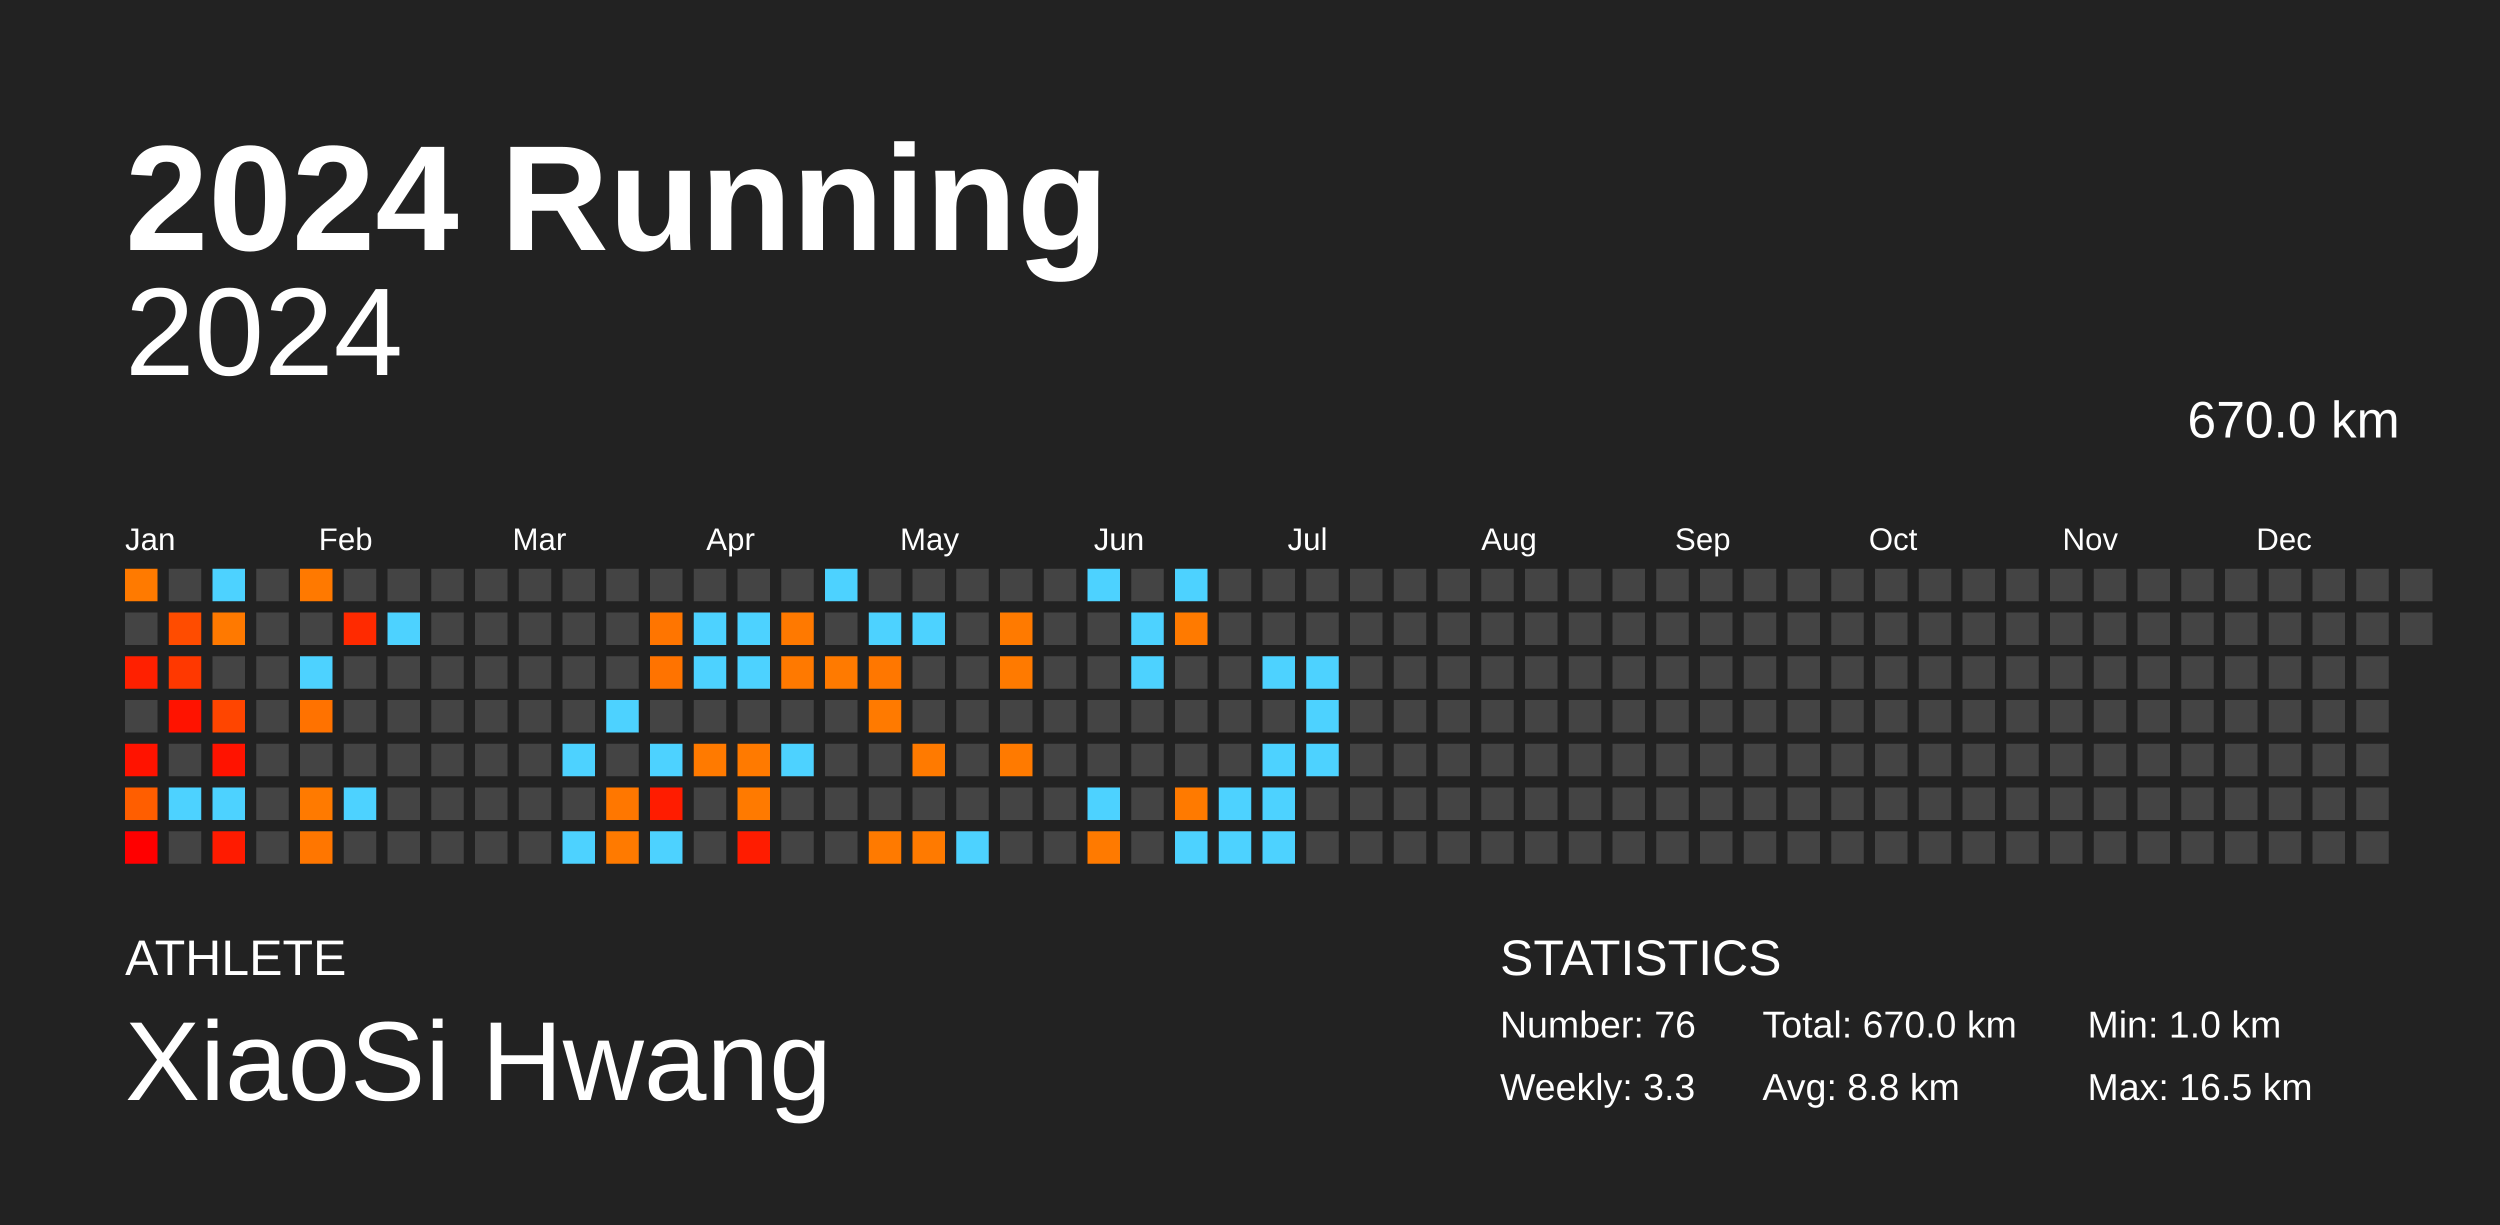
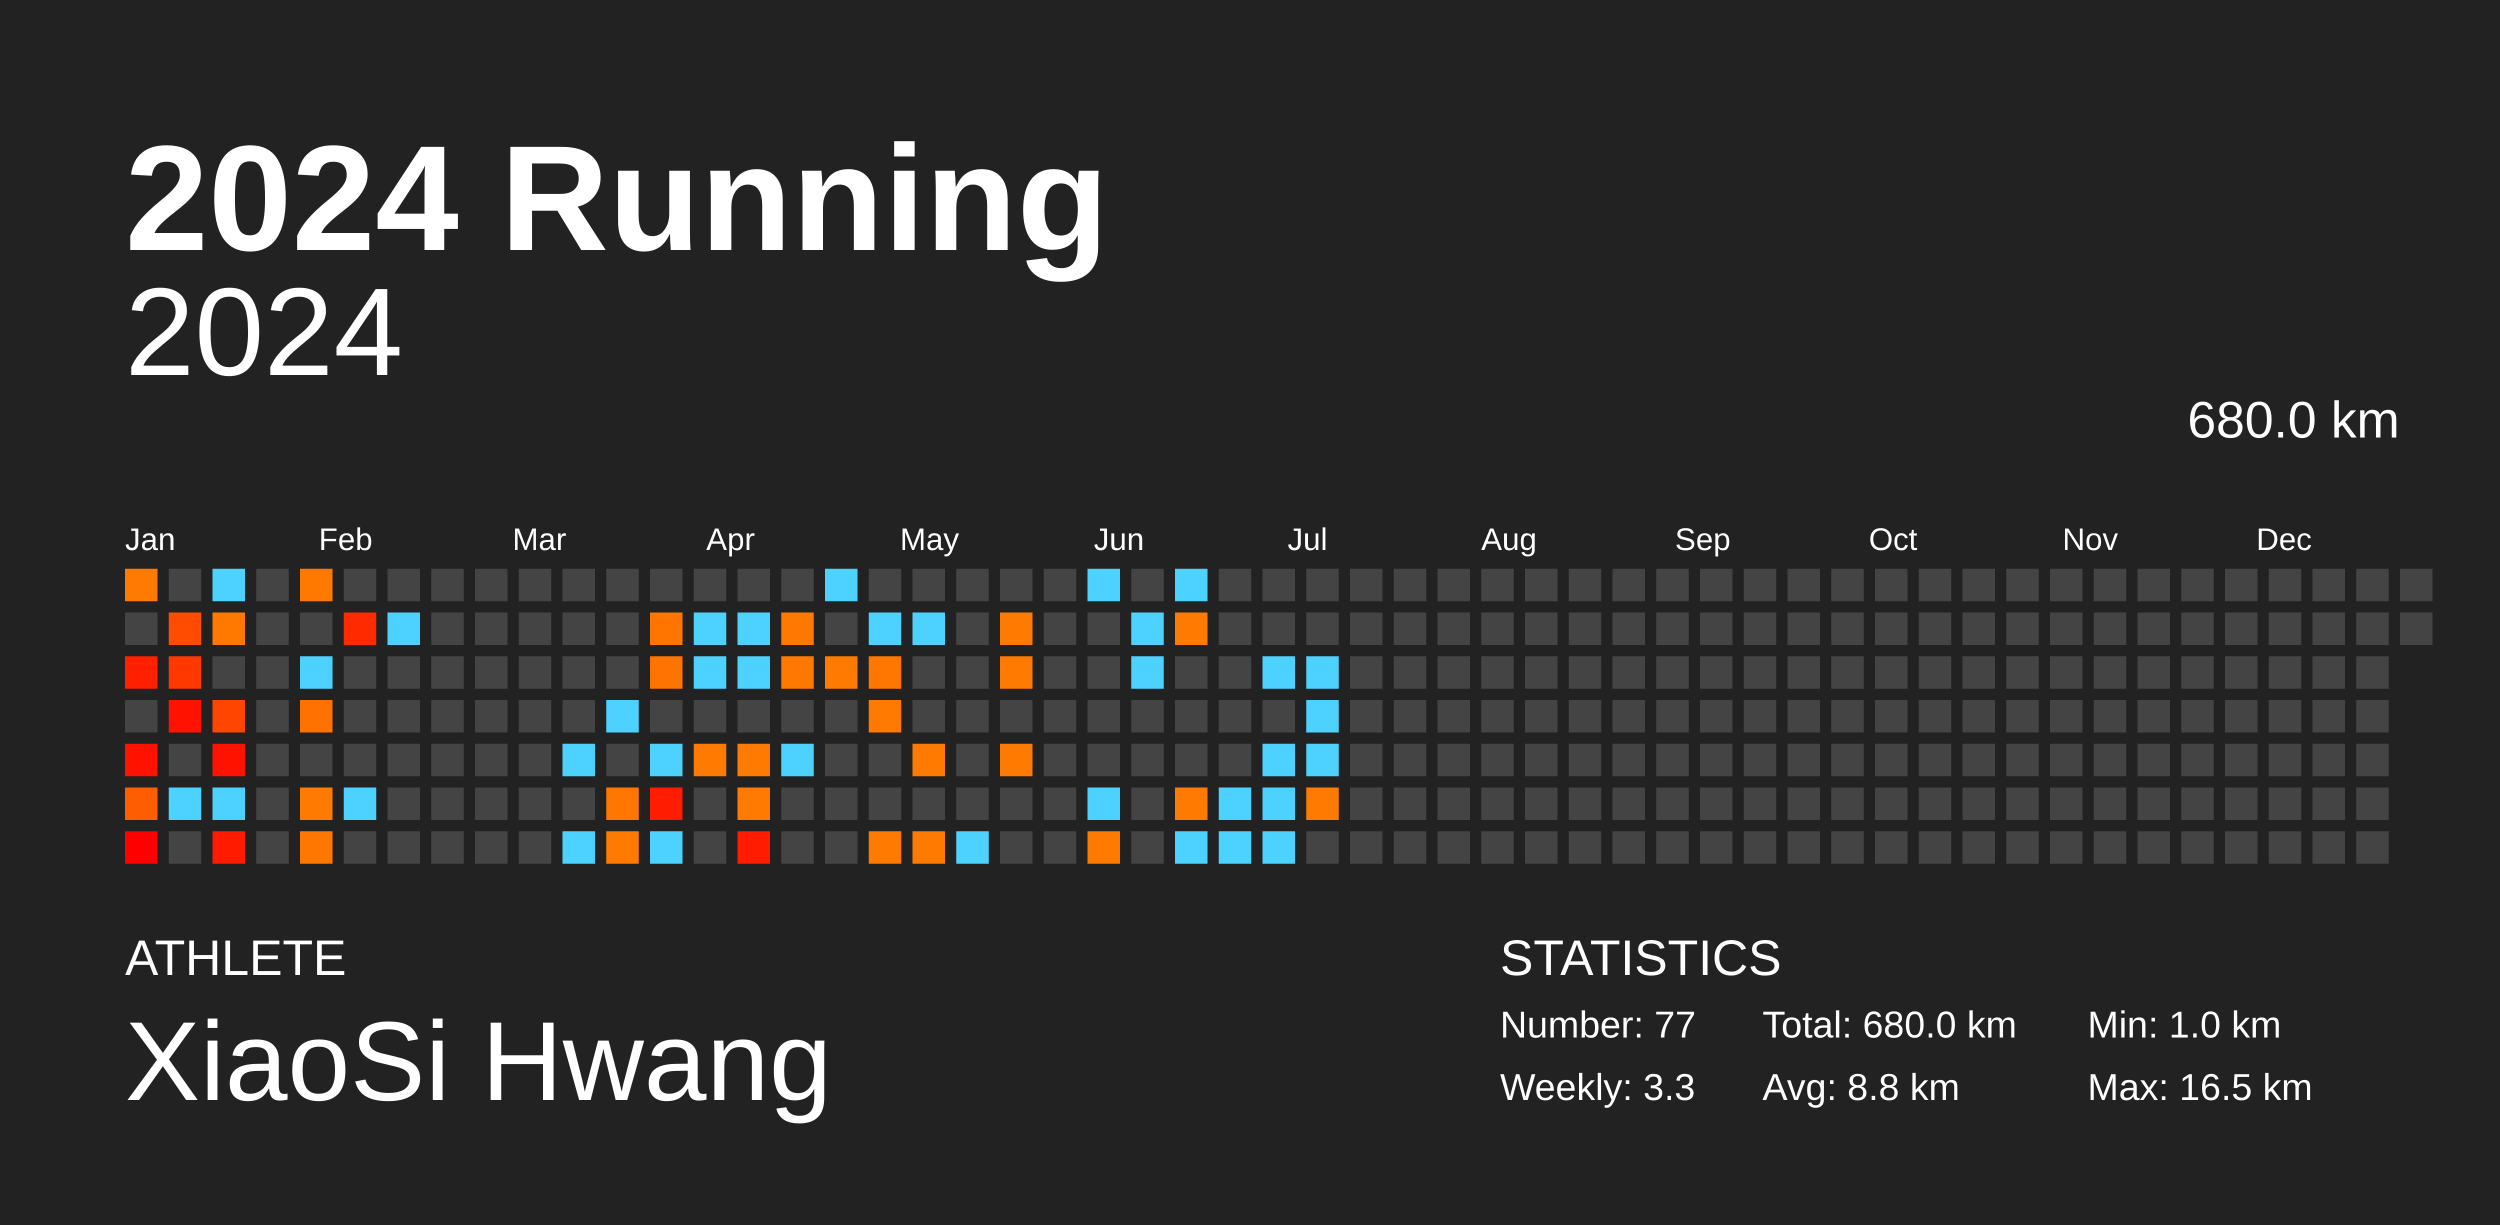
<svg xmlns="http://www.w3.org/2000/svg" baseProfile="full" height="98mm" version="1.1" viewBox="0,0,200,98" width="200mm">
  <defs />
  <rect fill="#222222" height="98" width="200" x="0" y="0" />
  <text fill="#FFFFFF" style="font-size:12px; font-family:Arial; font-weight:bold;" x="10" y="20">2024 Running</text>
  <text fill="#FFFFFF" style="font-size:4px; font-family:Arial" x="10" y="78">ATHLETE</text>
  <text fill="#FFFFFF" style="font-size:9px; font-family:Arial" x="10" y="88">XiaoSi Hwang</text>
  <text fill="#FFFFFF" style="font-size:4px; font-family:Arial" x="120" y="78">STATISTICS</text>
-   <text fill="#FFFFFF" style="font-size:3px; font-family:Arial" x="120" y="83">Number: 76</text>
+   <text fill="#FFFFFF" style="font-size:3px; font-family:Arial" x="120" y="83">Number: 77</text>
  <text fill="#FFFFFF" style="font-size:3px; font-family:Arial" x="120" y="88">Weekly: 3.3</text>
-   <text fill="#FFFFFF" style="font-size:3px; font-family:Arial" x="141" y="83">Total: 670.0 km</text>
+   <text fill="#FFFFFF" style="font-size:3px; font-family:Arial" x="141" y="83">Total: 680.0 km</text>
  <text fill="#FFFFFF" style="font-size:3px; font-family:Arial" x="141" y="88">Avg: 8.8 km</text>
  <text fill="#FFFFFF" style="font-size:3px; font-family:Arial" x="167" y="83">Min: 1.0 km</text>
  <text fill="#FFFFFF" style="font-size:3px; font-family:Arial" x="167" y="88">Max: 16.5 km</text>
  <text alignment-baseline="hanging" fill="#FFFFFF" style="font-size:10.0px; font-family:Arial;" x="10" y="30">2024</text>
-   <text alignment-baseline="hanging" fill="#FFFFFF" style="font-size:4.125px; font-family:Arial;" x="175" y="35">670.0 km</text>
+   <text alignment-baseline="hanging" fill="#FFFFFF" style="font-size:4.125px; font-family:Arial;" x="175" y="35">680.0 km</text>
  <text fill="#FFFFFF" style="font-size:2.5px; font-family:Arial" x="10.0" y="44">Jan</text>
  <text fill="#FFFFFF" style="font-size:2.5px; font-family:Arial" x="25.5" y="44">Feb</text>
  <text fill="#FFFFFF" style="font-size:2.5px; font-family:Arial" x="41.0" y="44">Mar</text>
  <text fill="#FFFFFF" style="font-size:2.5px; font-family:Arial" x="56.5" y="44">Apr</text>
  <text fill="#FFFFFF" style="font-size:2.5px; font-family:Arial" x="72.0" y="44">May</text>
  <text fill="#FFFFFF" style="font-size:2.5px; font-family:Arial" x="87.5" y="44">Jun</text>
  <text fill="#FFFFFF" style="font-size:2.5px; font-family:Arial" x="103.0" y="44">Jul</text>
  <text fill="#FFFFFF" style="font-size:2.5px; font-family:Arial" x="118.5" y="44">Aug</text>
  <text fill="#FFFFFF" style="font-size:2.5px; font-family:Arial" x="134.0" y="44">Sep</text>
  <text fill="#FFFFFF" style="font-size:2.5px; font-family:Arial" x="149.5" y="44">Oct</text>
  <text fill="#FFFFFF" style="font-size:2.5px; font-family:Arial" x="165.0" y="44">Nov</text>
  <text fill="#FFFFFF" style="font-size:2.5px; font-family:Arial" x="180.5" y="44">Dec</text>
  <rect fill="#ff7a00" height="2.6" width="2.6" x="10.0" y="45.5" />
  <rect fill="#444444" height="2.6" width="2.6" x="10.0" y="49.0" />
  <rect fill="#ff2000" height="2.6" width="2.6" x="10.0" y="52.5" />
  <rect fill="#444444" height="2.6" width="2.6" x="10.0" y="56.0" />
  <rect fill="#ff1300" height="2.6" width="2.6" x="10.0" y="59.5" />
  <rect fill="#ff5e00" height="2.6" width="2.6" x="10.0" y="63.0" />
  <rect fill="#ff0000" height="2.6" width="2.6" x="10.0" y="66.5" />
  <rect fill="#444444" height="2.6" width="2.6" x="13.5" y="45.5" />
  <rect fill="#ff4c00" height="2.6" width="2.6" x="13.5" y="49.0" />
  <rect fill="#ff3800" height="2.6" width="2.6" x="13.5" y="52.5" />
  <rect fill="#ff1300" height="2.6" width="2.6" x="13.5" y="56.0" />
  <rect fill="#444444" height="2.6" width="2.6" x="13.5" y="59.5" />
  <rect fill="#4dd2ff" height="2.6" width="2.6" x="13.5" y="63.0" />
  <rect fill="#444444" height="2.6" width="2.6" x="13.5" y="66.5" />
  <rect fill="#4dd2ff" height="2.6" width="2.6" x="17.0" y="45.5" />
  <rect fill="#ff7900" height="2.6" width="2.6" x="17.0" y="49.0" />
  <rect fill="#444444" height="2.6" width="2.6" x="17.0" y="52.5" />
  <rect fill="#ff4500" height="2.6" width="2.6" x="17.0" y="56.0" />
  <rect fill="#ff1300" height="2.6" width="2.6" x="17.0" y="59.5" />
  <rect fill="#4dd2ff" height="2.6" width="2.6" x="17.0" y="63.0" />
  <rect fill="#ff1b00" height="2.6" width="2.6" x="17.0" y="66.5" />
  <rect fill="#444444" height="2.6" width="2.6" x="20.5" y="45.5" />
  <rect fill="#444444" height="2.6" width="2.6" x="20.5" y="49.0" />
  <rect fill="#444444" height="2.6" width="2.6" x="20.5" y="52.5" />
  <rect fill="#444444" height="2.6" width="2.6" x="20.5" y="56.0" />
  <rect fill="#444444" height="2.6" width="2.6" x="20.5" y="59.5" />
  <rect fill="#444444" height="2.6" width="2.6" x="20.5" y="63.0" />
  <rect fill="#444444" height="2.6" width="2.6" x="20.5" y="66.5" />
  <rect fill="#ff7900" height="2.6" width="2.6" x="24.0" y="45.5" />
  <rect fill="#444444" height="2.6" width="2.6" x="24.0" y="49.0" />
  <rect fill="#4dd2ff" height="2.6" width="2.6" x="24.0" y="52.5" />
  <rect fill="#ff7200" height="2.6" width="2.6" x="24.0" y="56.0" />
  <rect fill="#444444" height="2.6" width="2.6" x="24.0" y="59.5" />
  <rect fill="#ff7a00" height="2.6" width="2.6" x="24.0" y="63.0" />
  <rect fill="#ff7600" height="2.6" width="2.6" x="24.0" y="66.5" />
  <rect fill="#444444" height="2.6" width="2.6" x="27.5" y="45.5" />
  <rect fill="#ff2a00" height="2.6" width="2.6" x="27.5" y="49.0" />
  <rect fill="#444444" height="2.6" width="2.6" x="27.5" y="52.5" />
  <rect fill="#444444" height="2.6" width="2.6" x="27.5" y="56.0" />
  <rect fill="#444444" height="2.6" width="2.6" x="27.5" y="59.5" />
  <rect fill="#4dd2ff" height="2.6" width="2.6" x="27.5" y="63.0" />
  <rect fill="#444444" height="2.6" width="2.6" x="27.5" y="66.5" />
  <rect fill="#444444" height="2.6" width="2.6" x="31.0" y="45.5" />
  <rect fill="#4dd2ff" height="2.6" width="2.6" x="31.0" y="49.0" />
  <rect fill="#444444" height="2.6" width="2.6" x="31.0" y="52.5" />
  <rect fill="#444444" height="2.6" width="2.6" x="31.0" y="56.0" />
  <rect fill="#444444" height="2.6" width="2.6" x="31.0" y="59.5" />
  <rect fill="#444444" height="2.6" width="2.6" x="31.0" y="63.0" />
  <rect fill="#444444" height="2.6" width="2.6" x="31.0" y="66.5" />
  <rect fill="#444444" height="2.6" width="2.6" x="34.5" y="45.5" />
  <rect fill="#444444" height="2.6" width="2.6" x="34.5" y="49.0" />
  <rect fill="#444444" height="2.6" width="2.6" x="34.5" y="52.5" />
  <rect fill="#444444" height="2.6" width="2.6" x="34.5" y="56.0" />
  <rect fill="#444444" height="2.6" width="2.6" x="34.5" y="59.5" />
  <rect fill="#444444" height="2.6" width="2.6" x="34.5" y="63.0" />
  <rect fill="#444444" height="2.6" width="2.6" x="34.5" y="66.5" />
  <rect fill="#444444" height="2.6" width="2.6" x="38.0" y="45.5" />
  <rect fill="#444444" height="2.6" width="2.6" x="38.0" y="49.0" />
  <rect fill="#444444" height="2.6" width="2.6" x="38.0" y="52.5" />
  <rect fill="#444444" height="2.6" width="2.6" x="38.0" y="56.0" />
  <rect fill="#444444" height="2.6" width="2.6" x="38.0" y="59.5" />
  <rect fill="#444444" height="2.6" width="2.6" x="38.0" y="63.0" />
  <rect fill="#444444" height="2.6" width="2.6" x="38.0" y="66.5" />
  <rect fill="#444444" height="2.6" width="2.6" x="41.5" y="45.5" />
  <rect fill="#444444" height="2.6" width="2.6" x="41.5" y="49.0" />
  <rect fill="#444444" height="2.6" width="2.6" x="41.5" y="52.5" />
  <rect fill="#444444" height="2.6" width="2.6" x="41.5" y="56.0" />
  <rect fill="#444444" height="2.6" width="2.6" x="41.5" y="59.5" />
  <rect fill="#444444" height="2.6" width="2.6" x="41.5" y="63.0" />
  <rect fill="#444444" height="2.6" width="2.6" x="41.5" y="66.5" />
  <rect fill="#444444" height="2.6" width="2.6" x="45.0" y="45.5" />
  <rect fill="#444444" height="2.6" width="2.6" x="45.0" y="49.0" />
  <rect fill="#444444" height="2.6" width="2.6" x="45.0" y="52.5" />
  <rect fill="#444444" height="2.6" width="2.6" x="45.0" y="56.0" />
  <rect fill="#4dd2ff" height="2.6" width="2.6" x="45.0" y="59.5" />
  <rect fill="#444444" height="2.6" width="2.6" x="45.0" y="63.0" />
  <rect fill="#4dd2ff" height="2.6" width="2.6" x="45.0" y="66.5" />
  <rect fill="#444444" height="2.6" width="2.6" x="48.5" y="45.5" />
  <rect fill="#444444" height="2.6" width="2.6" x="48.5" y="49.0" />
  <rect fill="#444444" height="2.6" width="2.6" x="48.5" y="52.5" />
  <rect fill="#4dd2ff" height="2.6" width="2.6" x="48.5" y="56.0" />
  <rect fill="#444444" height="2.6" width="2.6" x="48.5" y="59.5" />
  <rect fill="#ff7700" height="2.6" width="2.6" x="48.5" y="63.0" />
  <rect fill="#ff7a00" height="2.6" width="2.6" x="48.5" y="66.5" />
  <rect fill="#444444" height="2.6" width="2.6" x="52.0" y="45.5" />
  <rect fill="#ff7500" height="2.6" width="2.6" x="52.0" y="49.0" />
  <rect fill="#ff7300" height="2.6" width="2.6" x="52.0" y="52.5" />
  <rect fill="#444444" height="2.6" width="2.6" x="52.0" y="56.0" />
  <rect fill="#4dd2ff" height="2.6" width="2.6" x="52.0" y="59.5" />
  <rect fill="#ff1c00" height="2.6" width="2.6" x="52.0" y="63.0" />
  <rect fill="#4dd2ff" height="2.6" width="2.6" x="52.0" y="66.5" />
  <rect fill="#444444" height="2.6" width="2.6" x="55.5" y="45.5" />
  <rect fill="#4dd2ff" height="2.6" width="2.6" x="55.5" y="49.0" />
  <rect fill="#4dd2ff" height="2.6" width="2.6" x="55.5" y="52.5" />
  <rect fill="#444444" height="2.6" width="2.6" x="55.5" y="56.0" />
  <rect fill="#ff7a00" height="2.6" width="2.6" x="55.5" y="59.5" />
  <rect fill="#444444" height="2.6" width="2.6" x="55.5" y="63.0" />
  <rect fill="#444444" height="2.6" width="2.6" x="55.5" y="66.5" />
  <rect fill="#444444" height="2.6" width="2.6" x="59.0" y="45.5" />
  <rect fill="#4dd2ff" height="2.6" width="2.6" x="59.0" y="49.0" />
  <rect fill="#4dd2ff" height="2.6" width="2.6" x="59.0" y="52.5" />
  <rect fill="#444444" height="2.6" width="2.6" x="59.0" y="56.0" />
  <rect fill="#ff7a00" height="2.6" width="2.6" x="59.0" y="59.5" />
  <rect fill="#ff7a00" height="2.6" width="2.6" x="59.0" y="63.0" />
  <rect fill="#ff1c00" height="2.6" width="2.6" x="59.0" y="66.5" />
  <rect fill="#444444" height="2.6" width="2.6" x="62.5" y="45.5" />
  <rect fill="#ff7900" height="2.6" width="2.6" x="62.5" y="49.0" />
  <rect fill="#ff7900" height="2.6" width="2.6" x="62.5" y="52.5" />
  <rect fill="#444444" height="2.6" width="2.6" x="62.5" y="56.0" />
  <rect fill="#4dd2ff" height="2.6" width="2.6" x="62.5" y="59.5" />
  <rect fill="#444444" height="2.6" width="2.6" x="62.5" y="63.0" />
  <rect fill="#444444" height="2.6" width="2.6" x="62.5" y="66.5" />
  <rect fill="#4dd2ff" height="2.6" width="2.6" x="66.0" y="45.5" />
  <rect fill="#444444" height="2.6" width="2.6" x="66.0" y="49.0" />
  <rect fill="#ff7a00" height="2.6" width="2.6" x="66.0" y="52.5" />
  <rect fill="#444444" height="2.6" width="2.6" x="66.0" y="56.0" />
  <rect fill="#444444" height="2.6" width="2.6" x="66.0" y="59.5" />
  <rect fill="#444444" height="2.6" width="2.6" x="66.0" y="63.0" />
  <rect fill="#444444" height="2.6" width="2.6" x="66.0" y="66.5" />
  <rect fill="#444444" height="2.6" width="2.6" x="69.5" y="45.5" />
  <rect fill="#4dd2ff" height="2.6" width="2.6" x="69.5" y="49.0" />
  <rect fill="#ff7700" height="2.6" width="2.6" x="69.5" y="52.5" />
  <rect fill="#ff7a00" height="2.6" width="2.6" x="69.5" y="56.0" />
  <rect fill="#444444" height="2.6" width="2.6" x="69.5" y="59.5" />
  <rect fill="#444444" height="2.6" width="2.6" x="69.5" y="63.0" />
  <rect fill="#ff7a00" height="2.6" width="2.6" x="69.5" y="66.5" />
  <rect fill="#444444" height="2.6" width="2.6" x="73.0" y="45.5" />
  <rect fill="#4dd2ff" height="2.6" width="2.6" x="73.0" y="49.0" />
  <rect fill="#444444" height="2.6" width="2.6" x="73.0" y="52.5" />
  <rect fill="#444444" height="2.6" width="2.6" x="73.0" y="56.0" />
  <rect fill="#ff7a00" height="2.6" width="2.6" x="73.0" y="59.5" />
  <rect fill="#444444" height="2.6" width="2.6" x="73.0" y="63.0" />
  <rect fill="#ff7a00" height="2.6" width="2.6" x="73.0" y="66.5" />
  <rect fill="#444444" height="2.6" width="2.6" x="76.5" y="45.5" />
  <rect fill="#444444" height="2.6" width="2.6" x="76.5" y="49.0" />
  <rect fill="#444444" height="2.6" width="2.6" x="76.5" y="52.5" />
  <rect fill="#444444" height="2.6" width="2.6" x="76.5" y="56.0" />
  <rect fill="#444444" height="2.6" width="2.6" x="76.5" y="59.5" />
  <rect fill="#444444" height="2.6" width="2.6" x="76.5" y="63.0" />
  <rect fill="#4dd2ff" height="2.6" width="2.6" x="76.5" y="66.5" />
  <rect fill="#444444" height="2.6" width="2.6" x="80.0" y="45.5" />
  <rect fill="#ff7a00" height="2.6" width="2.6" x="80.0" y="49.0" />
  <rect fill="#ff7a00" height="2.6" width="2.6" x="80.0" y="52.5" />
  <rect fill="#444444" height="2.6" width="2.6" x="80.0" y="56.0" />
  <rect fill="#ff7a00" height="2.6" width="2.6" x="80.0" y="59.5" />
  <rect fill="#444444" height="2.6" width="2.6" x="80.0" y="63.0" />
  <rect fill="#444444" height="2.6" width="2.6" x="80.0" y="66.5" />
  <rect fill="#444444" height="2.6" width="2.6" x="83.5" y="45.5" />
  <rect fill="#444444" height="2.6" width="2.6" x="83.5" y="49.0" />
  <rect fill="#444444" height="2.6" width="2.6" x="83.5" y="52.5" />
  <rect fill="#444444" height="2.6" width="2.6" x="83.5" y="56.0" />
  <rect fill="#444444" height="2.6" width="2.6" x="83.5" y="59.5" />
  <rect fill="#444444" height="2.6" width="2.6" x="83.5" y="63.0" />
  <rect fill="#444444" height="2.6" width="2.6" x="83.5" y="66.5" />
  <rect fill="#4dd2ff" height="2.6" width="2.6" x="87.0" y="45.5" />
  <rect fill="#444444" height="2.6" width="2.6" x="87.0" y="49.0" />
  <rect fill="#444444" height="2.6" width="2.6" x="87.0" y="52.5" />
  <rect fill="#444444" height="2.6" width="2.6" x="87.0" y="56.0" />
  <rect fill="#444444" height="2.6" width="2.6" x="87.0" y="59.5" />
  <rect fill="#4dd2ff" height="2.6" width="2.6" x="87.0" y="63.0" />
  <rect fill="#ff7a00" height="2.6" width="2.6" x="87.0" y="66.5" />
  <rect fill="#444444" height="2.6" width="2.6" x="90.5" y="45.5" />
  <rect fill="#4dd2ff" height="2.6" width="2.6" x="90.5" y="49.0" />
  <rect fill="#4dd2ff" height="2.6" width="2.6" x="90.5" y="52.5" />
  <rect fill="#444444" height="2.6" width="2.6" x="90.5" y="56.0" />
  <rect fill="#444444" height="2.6" width="2.6" x="90.5" y="59.5" />
  <rect fill="#444444" height="2.6" width="2.6" x="90.5" y="63.0" />
  <rect fill="#444444" height="2.6" width="2.6" x="90.5" y="66.5" />
  <rect fill="#4dd2ff" height="2.6" width="2.6" x="94.0" y="45.5" />
  <rect fill="#ff7a00" height="2.6" width="2.6" x="94.0" y="49.0" />
  <rect fill="#444444" height="2.6" width="2.6" x="94.0" y="52.5" />
  <rect fill="#444444" height="2.6" width="2.6" x="94.0" y="56.0" />
  <rect fill="#444444" height="2.6" width="2.6" x="94.0" y="59.5" />
  <rect fill="#ff7a00" height="2.6" width="2.6" x="94.0" y="63.0" />
  <rect fill="#4dd2ff" height="2.6" width="2.6" x="94.0" y="66.5" />
  <rect fill="#444444" height="2.6" width="2.6" x="97.5" y="45.5" />
  <rect fill="#444444" height="2.6" width="2.6" x="97.5" y="49.0" />
  <rect fill="#444444" height="2.6" width="2.6" x="97.5" y="52.5" />
  <rect fill="#444444" height="2.6" width="2.6" x="97.5" y="56.0" />
  <rect fill="#444444" height="2.6" width="2.6" x="97.5" y="59.5" />
  <rect fill="#4dd2ff" height="2.6" width="2.6" x="97.5" y="63.0" />
  <rect fill="#4dd2ff" height="2.6" width="2.6" x="97.5" y="66.5" />
  <rect fill="#444444" height="2.6" width="2.6" x="101.0" y="45.5" />
  <rect fill="#444444" height="2.6" width="2.6" x="101.0" y="49.0" />
  <rect fill="#4dd2ff" height="2.6" width="2.6" x="101.0" y="52.5" />
  <rect fill="#444444" height="2.6" width="2.6" x="101.0" y="56.0" />
  <rect fill="#4dd2ff" height="2.6" width="2.6" x="101.0" y="59.5" />
  <rect fill="#4dd2ff" height="2.6" width="2.6" x="101.0" y="63.0" />
  <rect fill="#4dd2ff" height="2.6" width="2.6" x="101.0" y="66.5" />
  <rect fill="#444444" height="2.6" width="2.6" x="104.5" y="45.5" />
  <rect fill="#444444" height="2.6" width="2.6" x="104.5" y="49.0" />
  <rect fill="#4dd2ff" height="2.6" width="2.6" x="104.5" y="52.5" />
  <rect fill="#4dd2ff" height="2.6" width="2.6" x="104.5" y="56.0" />
  <rect fill="#4dd2ff" height="2.6" width="2.6" x="104.5" y="59.5" />
-   <rect fill="#444444" height="2.6" width="2.6" x="104.5" y="63.0" />
+   <rect fill="#ff7a00" height="2.6" width="2.6" x="104.5" y="63.0" />
  <rect fill="#444444" height="2.6" width="2.6" x="104.5" y="66.5" />
  <rect fill="#444444" height="2.6" width="2.6" x="108.0" y="45.5" />
  <rect fill="#444444" height="2.6" width="2.6" x="108.0" y="49.0" />
  <rect fill="#444444" height="2.6" width="2.6" x="108.0" y="52.5" />
  <rect fill="#444444" height="2.6" width="2.6" x="108.0" y="56.0" />
  <rect fill="#444444" height="2.6" width="2.6" x="108.0" y="59.5" />
  <rect fill="#444444" height="2.6" width="2.6" x="108.0" y="63.0" />
  <rect fill="#444444" height="2.6" width="2.6" x="108.0" y="66.5" />
  <rect fill="#444444" height="2.6" width="2.6" x="111.5" y="45.5" />
  <rect fill="#444444" height="2.6" width="2.6" x="111.5" y="49.0" />
  <rect fill="#444444" height="2.6" width="2.6" x="111.5" y="52.5" />
  <rect fill="#444444" height="2.6" width="2.6" x="111.5" y="56.0" />
  <rect fill="#444444" height="2.6" width="2.6" x="111.5" y="59.5" />
  <rect fill="#444444" height="2.6" width="2.6" x="111.5" y="63.0" />
  <rect fill="#444444" height="2.6" width="2.6" x="111.5" y="66.5" />
  <rect fill="#444444" height="2.6" width="2.6" x="115.0" y="45.5" />
  <rect fill="#444444" height="2.6" width="2.6" x="115.0" y="49.0" />
  <rect fill="#444444" height="2.6" width="2.6" x="115.0" y="52.5" />
  <rect fill="#444444" height="2.6" width="2.6" x="115.0" y="56.0" />
  <rect fill="#444444" height="2.6" width="2.6" x="115.0" y="59.5" />
  <rect fill="#444444" height="2.6" width="2.6" x="115.0" y="63.0" />
  <rect fill="#444444" height="2.6" width="2.6" x="115.0" y="66.5" />
  <rect fill="#444444" height="2.6" width="2.6" x="118.5" y="45.5" />
  <rect fill="#444444" height="2.6" width="2.6" x="118.5" y="49.0" />
  <rect fill="#444444" height="2.6" width="2.6" x="118.5" y="52.5" />
  <rect fill="#444444" height="2.6" width="2.6" x="118.5" y="56.0" />
  <rect fill="#444444" height="2.6" width="2.6" x="118.5" y="59.5" />
  <rect fill="#444444" height="2.6" width="2.6" x="118.5" y="63.0" />
  <rect fill="#444444" height="2.6" width="2.6" x="118.5" y="66.5" />
  <rect fill="#444444" height="2.6" width="2.6" x="122.0" y="45.5" />
  <rect fill="#444444" height="2.6" width="2.6" x="122.0" y="49.0" />
  <rect fill="#444444" height="2.6" width="2.6" x="122.0" y="52.5" />
  <rect fill="#444444" height="2.6" width="2.6" x="122.0" y="56.0" />
  <rect fill="#444444" height="2.6" width="2.6" x="122.0" y="59.5" />
  <rect fill="#444444" height="2.6" width="2.6" x="122.0" y="63.0" />
  <rect fill="#444444" height="2.6" width="2.6" x="122.0" y="66.5" />
  <rect fill="#444444" height="2.6" width="2.6" x="125.5" y="45.5" />
  <rect fill="#444444" height="2.6" width="2.6" x="125.5" y="49.0" />
  <rect fill="#444444" height="2.6" width="2.6" x="125.5" y="52.5" />
  <rect fill="#444444" height="2.6" width="2.6" x="125.5" y="56.0" />
  <rect fill="#444444" height="2.6" width="2.6" x="125.5" y="59.5" />
  <rect fill="#444444" height="2.6" width="2.6" x="125.5" y="63.0" />
  <rect fill="#444444" height="2.6" width="2.6" x="125.5" y="66.5" />
  <rect fill="#444444" height="2.6" width="2.6" x="129.0" y="45.5" />
  <rect fill="#444444" height="2.6" width="2.6" x="129.0" y="49.0" />
  <rect fill="#444444" height="2.6" width="2.6" x="129.0" y="52.5" />
  <rect fill="#444444" height="2.6" width="2.6" x="129.0" y="56.0" />
  <rect fill="#444444" height="2.6" width="2.6" x="129.0" y="59.5" />
  <rect fill="#444444" height="2.6" width="2.6" x="129.0" y="63.0" />
  <rect fill="#444444" height="2.6" width="2.6" x="129.0" y="66.5" />
  <rect fill="#444444" height="2.6" width="2.6" x="132.5" y="45.5" />
  <rect fill="#444444" height="2.6" width="2.6" x="132.5" y="49.0" />
  <rect fill="#444444" height="2.6" width="2.6" x="132.5" y="52.5" />
  <rect fill="#444444" height="2.6" width="2.6" x="132.5" y="56.0" />
  <rect fill="#444444" height="2.6" width="2.6" x="132.5" y="59.5" />
  <rect fill="#444444" height="2.6" width="2.6" x="132.5" y="63.0" />
  <rect fill="#444444" height="2.6" width="2.6" x="132.5" y="66.5" />
  <rect fill="#444444" height="2.6" width="2.6" x="136.0" y="45.5" />
  <rect fill="#444444" height="2.6" width="2.6" x="136.0" y="49.0" />
  <rect fill="#444444" height="2.6" width="2.6" x="136.0" y="52.5" />
  <rect fill="#444444" height="2.6" width="2.6" x="136.0" y="56.0" />
  <rect fill="#444444" height="2.6" width="2.6" x="136.0" y="59.5" />
  <rect fill="#444444" height="2.6" width="2.6" x="136.0" y="63.0" />
  <rect fill="#444444" height="2.6" width="2.6" x="136.0" y="66.5" />
  <rect fill="#444444" height="2.6" width="2.6" x="139.5" y="45.5" />
  <rect fill="#444444" height="2.6" width="2.6" x="139.5" y="49.0" />
  <rect fill="#444444" height="2.6" width="2.6" x="139.5" y="52.5" />
  <rect fill="#444444" height="2.6" width="2.6" x="139.5" y="56.0" />
  <rect fill="#444444" height="2.6" width="2.6" x="139.5" y="59.5" />
  <rect fill="#444444" height="2.6" width="2.6" x="139.5" y="63.0" />
  <rect fill="#444444" height="2.6" width="2.6" x="139.5" y="66.5" />
  <rect fill="#444444" height="2.6" width="2.6" x="143.0" y="45.5" />
  <rect fill="#444444" height="2.6" width="2.6" x="143.0" y="49.0" />
  <rect fill="#444444" height="2.6" width="2.6" x="143.0" y="52.5" />
  <rect fill="#444444" height="2.6" width="2.6" x="143.0" y="56.0" />
  <rect fill="#444444" height="2.6" width="2.6" x="143.0" y="59.5" />
  <rect fill="#444444" height="2.6" width="2.6" x="143.0" y="63.0" />
  <rect fill="#444444" height="2.6" width="2.6" x="143.0" y="66.5" />
  <rect fill="#444444" height="2.6" width="2.6" x="146.5" y="45.5" />
  <rect fill="#444444" height="2.6" width="2.6" x="146.5" y="49.0" />
  <rect fill="#444444" height="2.6" width="2.6" x="146.5" y="52.5" />
  <rect fill="#444444" height="2.6" width="2.6" x="146.5" y="56.0" />
  <rect fill="#444444" height="2.6" width="2.6" x="146.5" y="59.5" />
  <rect fill="#444444" height="2.6" width="2.6" x="146.5" y="63.0" />
  <rect fill="#444444" height="2.6" width="2.6" x="146.5" y="66.5" />
  <rect fill="#444444" height="2.6" width="2.6" x="150.0" y="45.5" />
  <rect fill="#444444" height="2.6" width="2.6" x="150.0" y="49.0" />
  <rect fill="#444444" height="2.6" width="2.6" x="150.0" y="52.5" />
  <rect fill="#444444" height="2.6" width="2.6" x="150.0" y="56.0" />
  <rect fill="#444444" height="2.6" width="2.6" x="150.0" y="59.5" />
  <rect fill="#444444" height="2.6" width="2.6" x="150.0" y="63.0" />
  <rect fill="#444444" height="2.6" width="2.6" x="150.0" y="66.5" />
  <rect fill="#444444" height="2.6" width="2.6" x="153.5" y="45.5" />
  <rect fill="#444444" height="2.6" width="2.6" x="153.5" y="49.0" />
  <rect fill="#444444" height="2.6" width="2.6" x="153.5" y="52.5" />
  <rect fill="#444444" height="2.6" width="2.6" x="153.5" y="56.0" />
  <rect fill="#444444" height="2.6" width="2.6" x="153.5" y="59.5" />
  <rect fill="#444444" height="2.6" width="2.6" x="153.5" y="63.0" />
  <rect fill="#444444" height="2.6" width="2.6" x="153.5" y="66.5" />
  <rect fill="#444444" height="2.6" width="2.6" x="157.0" y="45.5" />
  <rect fill="#444444" height="2.6" width="2.6" x="157.0" y="49.0" />
  <rect fill="#444444" height="2.6" width="2.6" x="157.0" y="52.5" />
  <rect fill="#444444" height="2.6" width="2.6" x="157.0" y="56.0" />
  <rect fill="#444444" height="2.6" width="2.6" x="157.0" y="59.5" />
  <rect fill="#444444" height="2.6" width="2.6" x="157.0" y="63.0" />
  <rect fill="#444444" height="2.6" width="2.6" x="157.0" y="66.5" />
  <rect fill="#444444" height="2.6" width="2.6" x="160.5" y="45.5" />
  <rect fill="#444444" height="2.6" width="2.6" x="160.5" y="49.0" />
  <rect fill="#444444" height="2.6" width="2.6" x="160.5" y="52.5" />
  <rect fill="#444444" height="2.6" width="2.6" x="160.5" y="56.0" />
  <rect fill="#444444" height="2.6" width="2.6" x="160.5" y="59.5" />
  <rect fill="#444444" height="2.6" width="2.6" x="160.5" y="63.0" />
  <rect fill="#444444" height="2.6" width="2.6" x="160.5" y="66.5" />
  <rect fill="#444444" height="2.6" width="2.6" x="164.0" y="45.5" />
  <rect fill="#444444" height="2.6" width="2.6" x="164.0" y="49.0" />
  <rect fill="#444444" height="2.6" width="2.6" x="164.0" y="52.5" />
  <rect fill="#444444" height="2.6" width="2.6" x="164.0" y="56.0" />
  <rect fill="#444444" height="2.6" width="2.6" x="164.0" y="59.5" />
  <rect fill="#444444" height="2.6" width="2.6" x="164.0" y="63.0" />
  <rect fill="#444444" height="2.6" width="2.6" x="164.0" y="66.5" />
  <rect fill="#444444" height="2.6" width="2.6" x="167.5" y="45.5" />
  <rect fill="#444444" height="2.6" width="2.6" x="167.5" y="49.0" />
  <rect fill="#444444" height="2.6" width="2.6" x="167.5" y="52.5" />
  <rect fill="#444444" height="2.6" width="2.6" x="167.5" y="56.0" />
  <rect fill="#444444" height="2.6" width="2.6" x="167.5" y="59.5" />
  <rect fill="#444444" height="2.6" width="2.6" x="167.5" y="63.0" />
  <rect fill="#444444" height="2.6" width="2.6" x="167.5" y="66.5" />
  <rect fill="#444444" height="2.6" width="2.6" x="171.0" y="45.5" />
  <rect fill="#444444" height="2.6" width="2.6" x="171.0" y="49.0" />
  <rect fill="#444444" height="2.6" width="2.6" x="171.0" y="52.5" />
  <rect fill="#444444" height="2.6" width="2.6" x="171.0" y="56.0" />
  <rect fill="#444444" height="2.6" width="2.6" x="171.0" y="59.5" />
  <rect fill="#444444" height="2.6" width="2.6" x="171.0" y="63.0" />
  <rect fill="#444444" height="2.6" width="2.6" x="171.0" y="66.5" />
  <rect fill="#444444" height="2.6" width="2.6" x="174.5" y="45.5" />
  <rect fill="#444444" height="2.6" width="2.6" x="174.5" y="49.0" />
  <rect fill="#444444" height="2.6" width="2.6" x="174.5" y="52.5" />
  <rect fill="#444444" height="2.6" width="2.6" x="174.5" y="56.0" />
  <rect fill="#444444" height="2.6" width="2.6" x="174.5" y="59.5" />
  <rect fill="#444444" height="2.6" width="2.6" x="174.5" y="63.0" />
  <rect fill="#444444" height="2.6" width="2.6" x="174.5" y="66.5" />
  <rect fill="#444444" height="2.6" width="2.6" x="178.0" y="45.5" />
  <rect fill="#444444" height="2.6" width="2.6" x="178.0" y="49.0" />
  <rect fill="#444444" height="2.6" width="2.6" x="178.0" y="52.5" />
  <rect fill="#444444" height="2.6" width="2.6" x="178.0" y="56.0" />
  <rect fill="#444444" height="2.6" width="2.6" x="178.0" y="59.5" />
  <rect fill="#444444" height="2.6" width="2.6" x="178.0" y="63.0" />
  <rect fill="#444444" height="2.6" width="2.6" x="178.0" y="66.5" />
  <rect fill="#444444" height="2.6" width="2.6" x="181.5" y="45.5" />
  <rect fill="#444444" height="2.6" width="2.6" x="181.5" y="49.0" />
  <rect fill="#444444" height="2.6" width="2.6" x="181.5" y="52.5" />
  <rect fill="#444444" height="2.6" width="2.6" x="181.5" y="56.0" />
  <rect fill="#444444" height="2.6" width="2.6" x="181.5" y="59.5" />
  <rect fill="#444444" height="2.6" width="2.6" x="181.5" y="63.0" />
  <rect fill="#444444" height="2.6" width="2.6" x="181.5" y="66.5" />
  <rect fill="#444444" height="2.6" width="2.6" x="185.0" y="45.5" />
  <rect fill="#444444" height="2.6" width="2.6" x="185.0" y="49.0" />
  <rect fill="#444444" height="2.6" width="2.6" x="185.0" y="52.5" />
  <rect fill="#444444" height="2.6" width="2.6" x="185.0" y="56.0" />
  <rect fill="#444444" height="2.6" width="2.6" x="185.0" y="59.5" />
  <rect fill="#444444" height="2.6" width="2.6" x="185.0" y="63.0" />
  <rect fill="#444444" height="2.6" width="2.6" x="185.0" y="66.5" />
  <rect fill="#444444" height="2.6" width="2.6" x="188.5" y="45.5" />
  <rect fill="#444444" height="2.6" width="2.6" x="188.5" y="49.0" />
  <rect fill="#444444" height="2.6" width="2.6" x="188.5" y="52.5" />
  <rect fill="#444444" height="2.6" width="2.6" x="188.5" y="56.0" />
  <rect fill="#444444" height="2.6" width="2.6" x="188.5" y="59.5" />
  <rect fill="#444444" height="2.6" width="2.6" x="188.5" y="63.0" />
  <rect fill="#444444" height="2.6" width="2.6" x="188.5" y="66.5" />
  <rect fill="#444444" height="2.6" width="2.6" x="192.0" y="45.5" />
  <rect fill="#444444" height="2.6" width="2.6" x="192.0" y="49.0" />
</svg>
